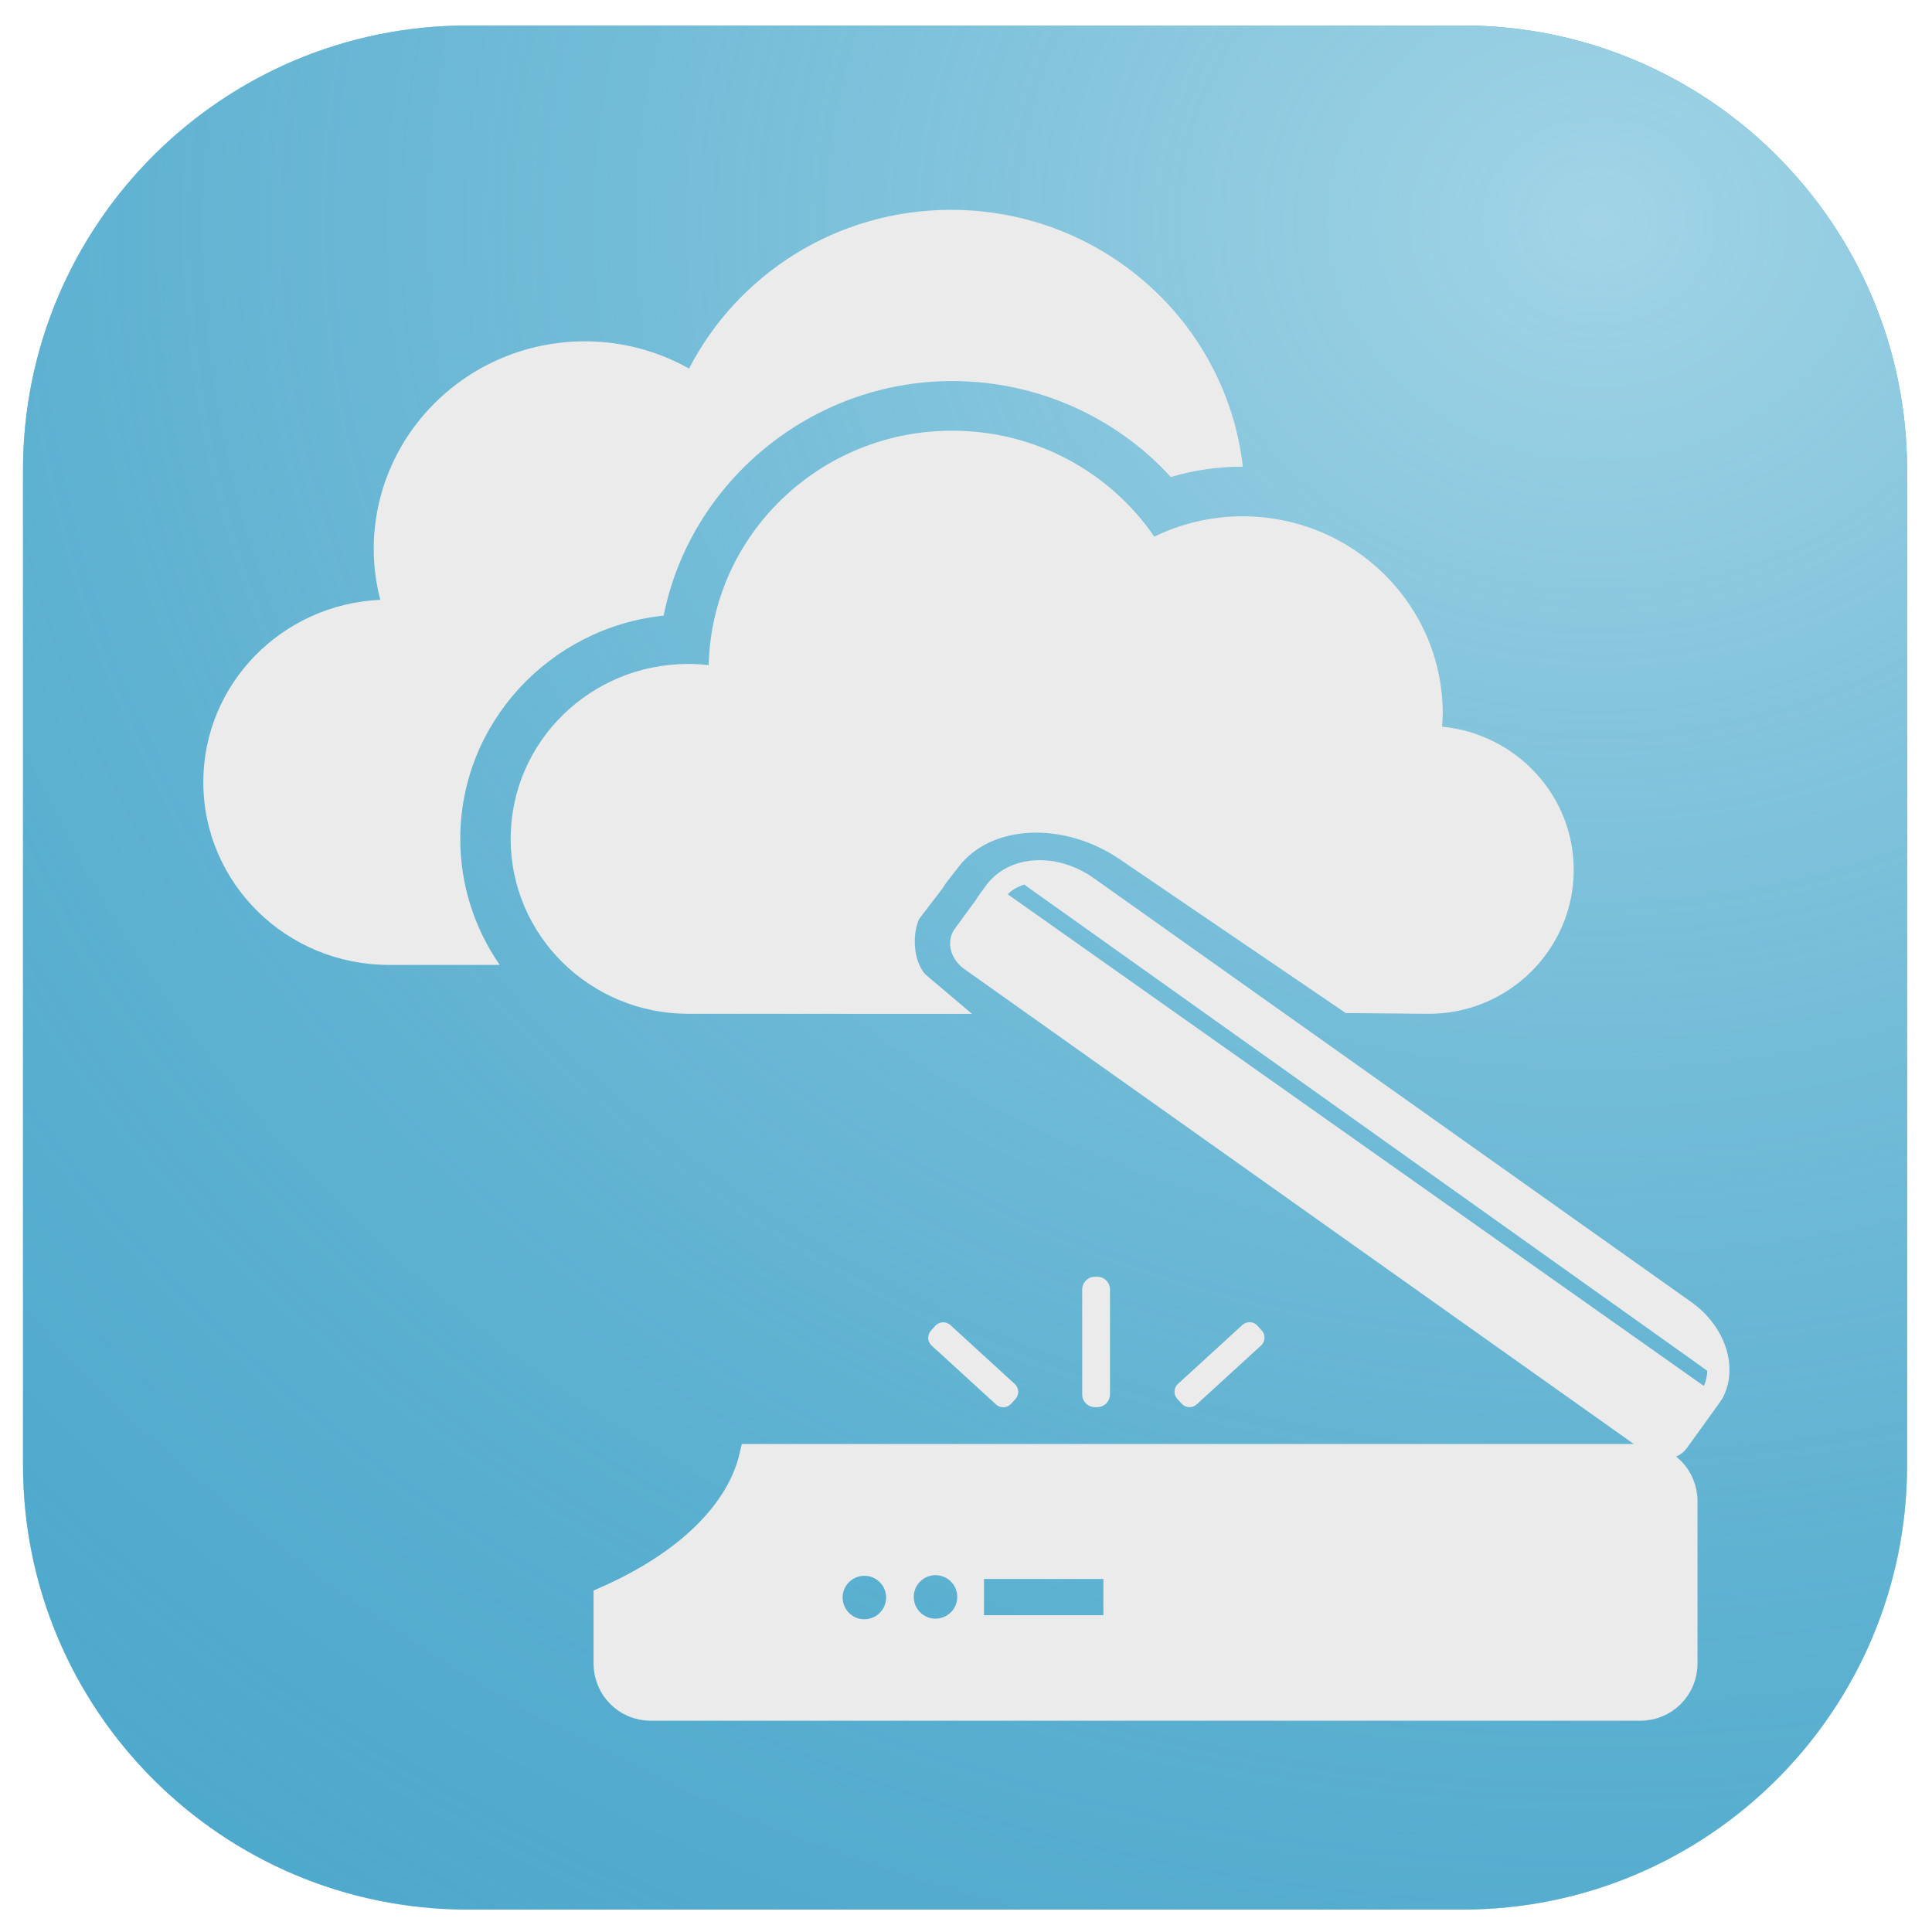
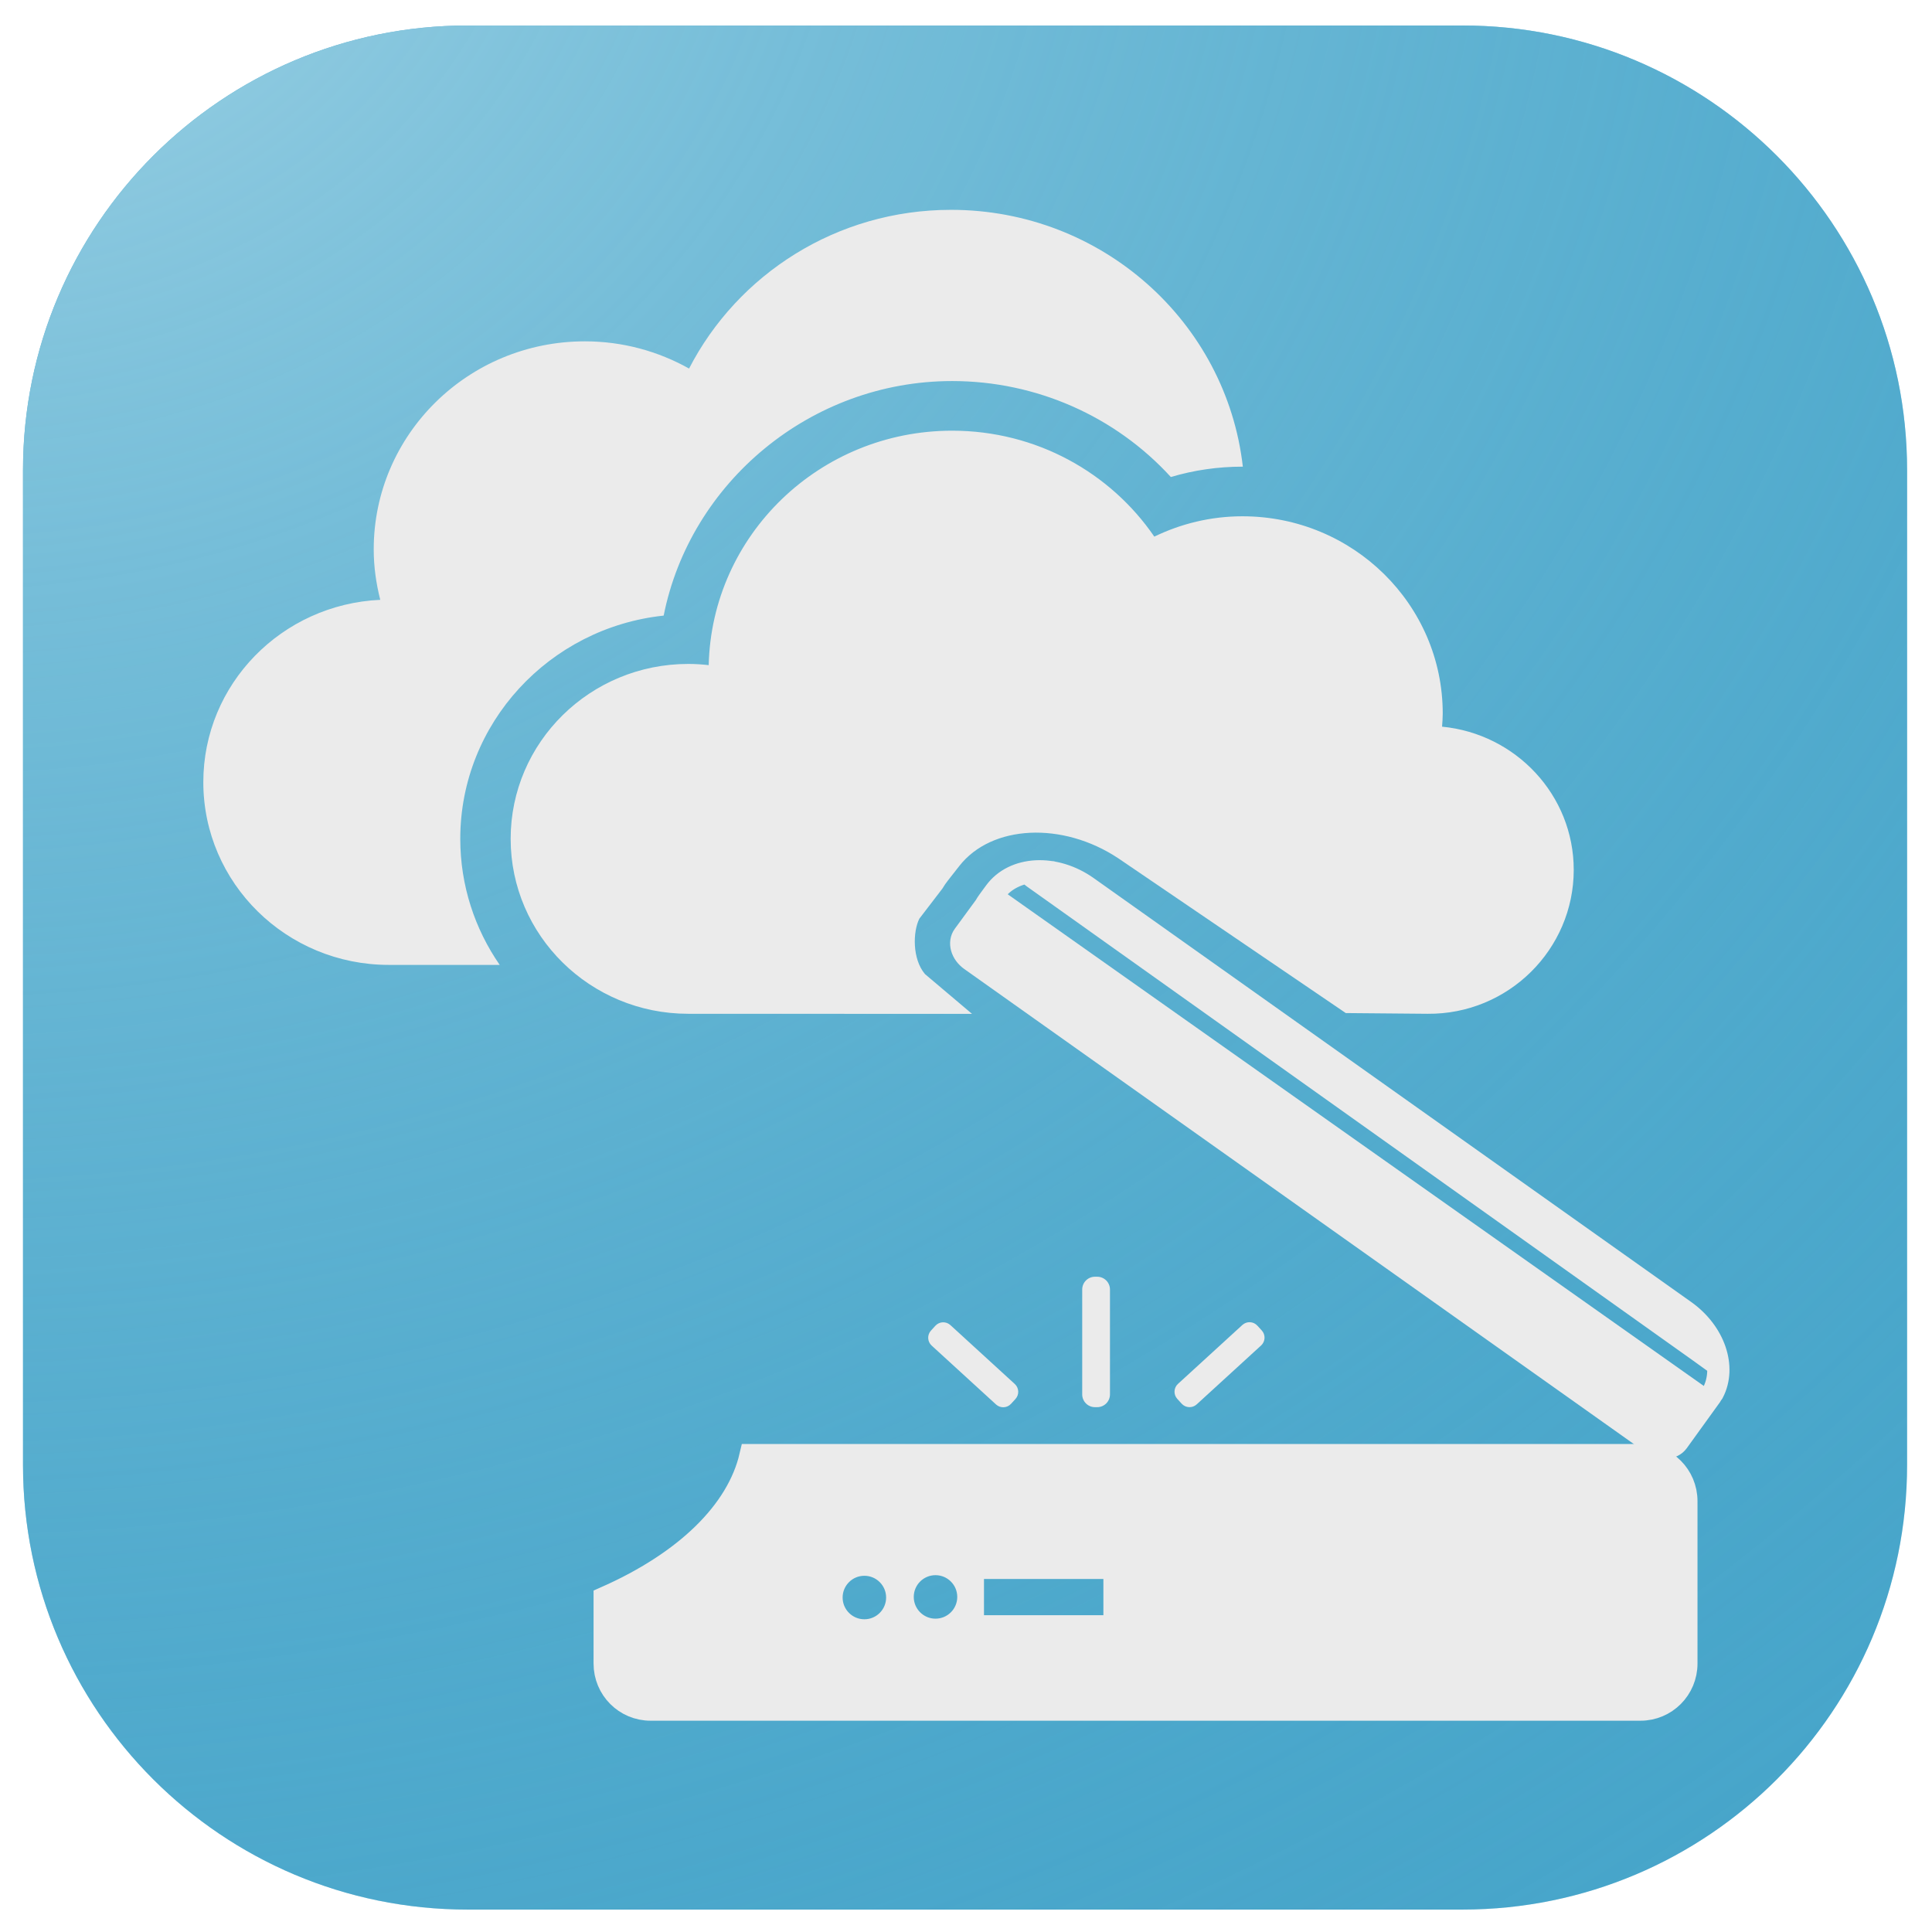
<svg xmlns="http://www.w3.org/2000/svg" xmlns:ns2="http://www.openswatchbook.org/uri/2009/osb" xmlns:xlink="http://www.w3.org/1999/xlink" width="254mm" height="254mm" viewBox="0 0 254 254" version="1.1" id="svg8">
  <defs id="defs2">
    <linearGradient id="linearGradient833-1">
      <stop style="stop-color:#a2d4e6;stop-opacity:1" offset="0" id="stop829" />
      <stop style="stop-color:#379fc5;stop-opacity:0.169" offset="1" id="stop831" />
    </linearGradient>
-     <radialGradient xlink:href="#linearGradient833-1" id="radialGradient832" cx="187.218" cy="86.449" fx="187.218" fy="86.449" r="123.85" gradientTransform="matrix(3.352914,-0.03292519,0.02778851,2.95237,-419.8668,-176.9834)" gradientUnits="userSpaceOnUse" />
+     <radialGradient xlink:href="#linearGradient833-1" id="radialGradient832" cx="122.674" cy="66.782" fx="122.674" fy="66.782" r="123.85" gradientTransform="matrix(3.352914,-0.03292519,0.02778851,2.95237,-419.8668,-176.9834)" gradientUnits="userSpaceOnUse" />
    <linearGradient gradientTransform="matrix(0.6142491,0.4368251,-0.4344012,0.6225468,84.20539,41.84659)" xlink:href="#linearGradient822" id="linearGradient824" x1="138.552" y1="92.525" x2="295.248" y2="92.525" gradientUnits="userSpaceOnUse" />
    <linearGradient id="linearGradient822" ns2:paint="solid">
      <stop style="stop-color:#ebebeb;stop-opacity:1;" offset="0" id="stop820" />
    </linearGradient>
  </defs>
  <g id="layer1" transform="translate(0,-43)">
    <rect style="fill:#379dc5;fill-opacity:0.906;stroke-width:0.377" id="rect12" width="247.7" height="247.7" x="3.024" y="46.352" rx="58.459" />
    <rect style="fill:url(#radialGradient832);fill-opacity:1;stroke-width:0.377" id="rect12-1" width="247.7" height="247.7" x="3.024" y="46.352" rx="58.459" />
    <path style="fill:#ebebeb;fill-opacity:1;stroke-width:0.426" d="m 125.028,70.587 c -15.05,0 -28.061,8.495 -34.437,20.867 -4.047,-2.266 -8.709,-3.578 -13.698,-3.578 -15.33,0 -27.76,12.243 -27.76,27.346 0,2.295 0.32,4.51 0.861,6.638 -12.942,0.587 -23.264,11.075 -23.264,23.97 0,13.268 10.922,24.025 24.391,24.025 h 14.575 c -3.268,-4.727 -5.184,-10.433 -5.184,-16.57 -2.93e-4,-15.206 11.729,-27.761 26.74,-29.352 h 0.001 c 3.48,-17.491 19.309,-30.836 37.926,-30.836 11.058,0 21.465,4.638 28.751,12.616 3.046,-0.905 6.2,-1.361 9.416,-1.361 h 0.05 C 161.233,85.356 144.887,70.587 125.028,70.587 Z m 0.151,29.035 c -17.444,0 -31.608,13.742 -32.006,30.825 -0.883,-0.101 -1.776,-0.16 -2.688,-0.16 -12.896,0 -23.349,10.296 -23.349,22.998 0,12.703 10.453,22.998 23.349,22.998 l 37.309,0.011 -6.187,-5.231 c -1.69,-1.994 -1.593,-5.58 -0.743,-7.281 l 3.028,-3.954 c 0.215,-0.364 0.458,-0.719 0.726,-1.061 l 1.513,-1.929 c 4.244,-5.409 13.555,-5.86 20.876,-1.008 l 29.924,20.358 10.758,0.095 c 10.609,0.093 19.21,-8.47 19.21,-18.922 0,-9.817 -7.595,-17.886 -17.311,-18.826 0.041,-0.574 0.088,-1.142 0.088,-1.723 0,-14.326 -11.789,-25.936 -26.33,-25.936 -4.164,0 -8.09,0.979 -11.59,2.674 -5.757,-8.406 -15.512,-13.928 -26.578,-13.928 z" id="path235" />
    <rect style="fill:#ebebeb;fill-opacity:1;stroke:none;stroke-width:7.992;stroke-miterlimit:4;stroke-dasharray:none;stroke-opacity:1" id="rect932" width="3.65" height="17.148" x="142.278" y="210.852" ry="1.678" />
    <rect style="fill:#ebebeb;fill-opacity:1;stroke:none;stroke-width:7.29;stroke-miterlimit:4;stroke-dasharray:none;stroke-opacity:1" id="rect932-8" width="3.65" height="14.267" x="270.501" y="24.693" ry="1.396" transform="rotate(47.54746)" />
    <rect style="fill:#ebebeb;fill-opacity:1;stroke:none;stroke-width:7.29;stroke-miterlimit:4;stroke-dasharray:none;stroke-opacity:1" id="rect932-8-6" width="3.65" height="14.267" x="75.928" y="237.406" ry="1.396" transform="matrix(-0.6749792,0.7378368,0.7378368,0.6749792,0,0)" />
    <rect style="fill:#f4f4f4;fill-opacity:1;stroke:#ebebeb;stroke-width:2.999;stroke-linecap:round;stroke-miterlimit:4;stroke-dasharray:none;stroke-opacity:1" id="rect1516-1-1" width="113.605" height="2.111" x="200.113" y="56.221" ry="0" rx="0" transform="matrix(0.8167988,0.5769226,-0.574864,0.8182489,0,0)" />
    <path id="rect1516-1-1-2" style="fill:none;fill-opacity:1;stroke:url(#linearGradient824);stroke-width:2.922;stroke-linecap:round;stroke-miterlimit:4;stroke-dasharray:none;stroke-opacity:1" d="m 129.909,165.053 90.103,64.077 -1.178,1.689 -90.103,-64.077 z m 8.418,-7.373 86.213,61.358 c 0.156,0.111 0.029,0.564 -0.285,1.015 1.74,2.714 2.645,3.1 -0.85,0.613 L 137.192,159.308 c -2.184,-1.555 -2.987,-1.967 0.285,-1.015 0.521,0.152 0.693,-0.724 0.85,-0.613 z m 4.625,1.961 c -4.254,-3.019 -9.664,-2.738 -12.13,0.627 l -0.879,1.2 c -0.156,0.213 -0.297,0.434 -0.422,0.66 l -2.812,3.838 c -0.693,0.946 -0.288,2.389 0.907,3.237 l 89.542,63.525 c 1.194,0.849 2.715,0.769 3.407,-0.176 l 4.331,-6.004 c 0.056,-0.097 0.206,-0.35 0.315,-0.484 1.723,-3.337 0.196,-7.926 -3.729,-10.71 z" />
    <path style="fill:#ebebeb;fill-opacity:1;stroke:#ebebeb;stroke-width:3.218;stroke-miterlimit:4;stroke-dasharray:none;stroke-opacity:1" d="m 98.804,234.452 a 53.136,28.778 0 0 1 -19.16,18.708 v 8.544 c 0,3.274 2.628,5.909 5.892,5.909 H 215.67 c 3.264,0 5.891,-2.636 5.891,-5.909 v -21.344 c 0,-3.274 -2.627,-5.909 -5.891,-5.909 z m 24.187,14.027 a 4.468,4.468 0 0 1 4.468,4.468 4.468,4.468 0 0 1 -4.468,4.468 4.468,4.468 0 0 1 -4.468,-4.468 4.468,4.468 0 0 1 4.468,-4.468 z m -9.352,0.08 a 4.468,4.468 0 0 1 4.468,4.468 4.468,4.468 0 0 1 -4.468,4.468 4.468,4.468 0 0 1 -4.468,-4.468 4.468,4.468 0 0 1 4.468,-4.468 z m 14.116,0.423 h 18.917 v 7.978 h -18.917 z" id="rect9111-0" />
  </g>
</svg>
